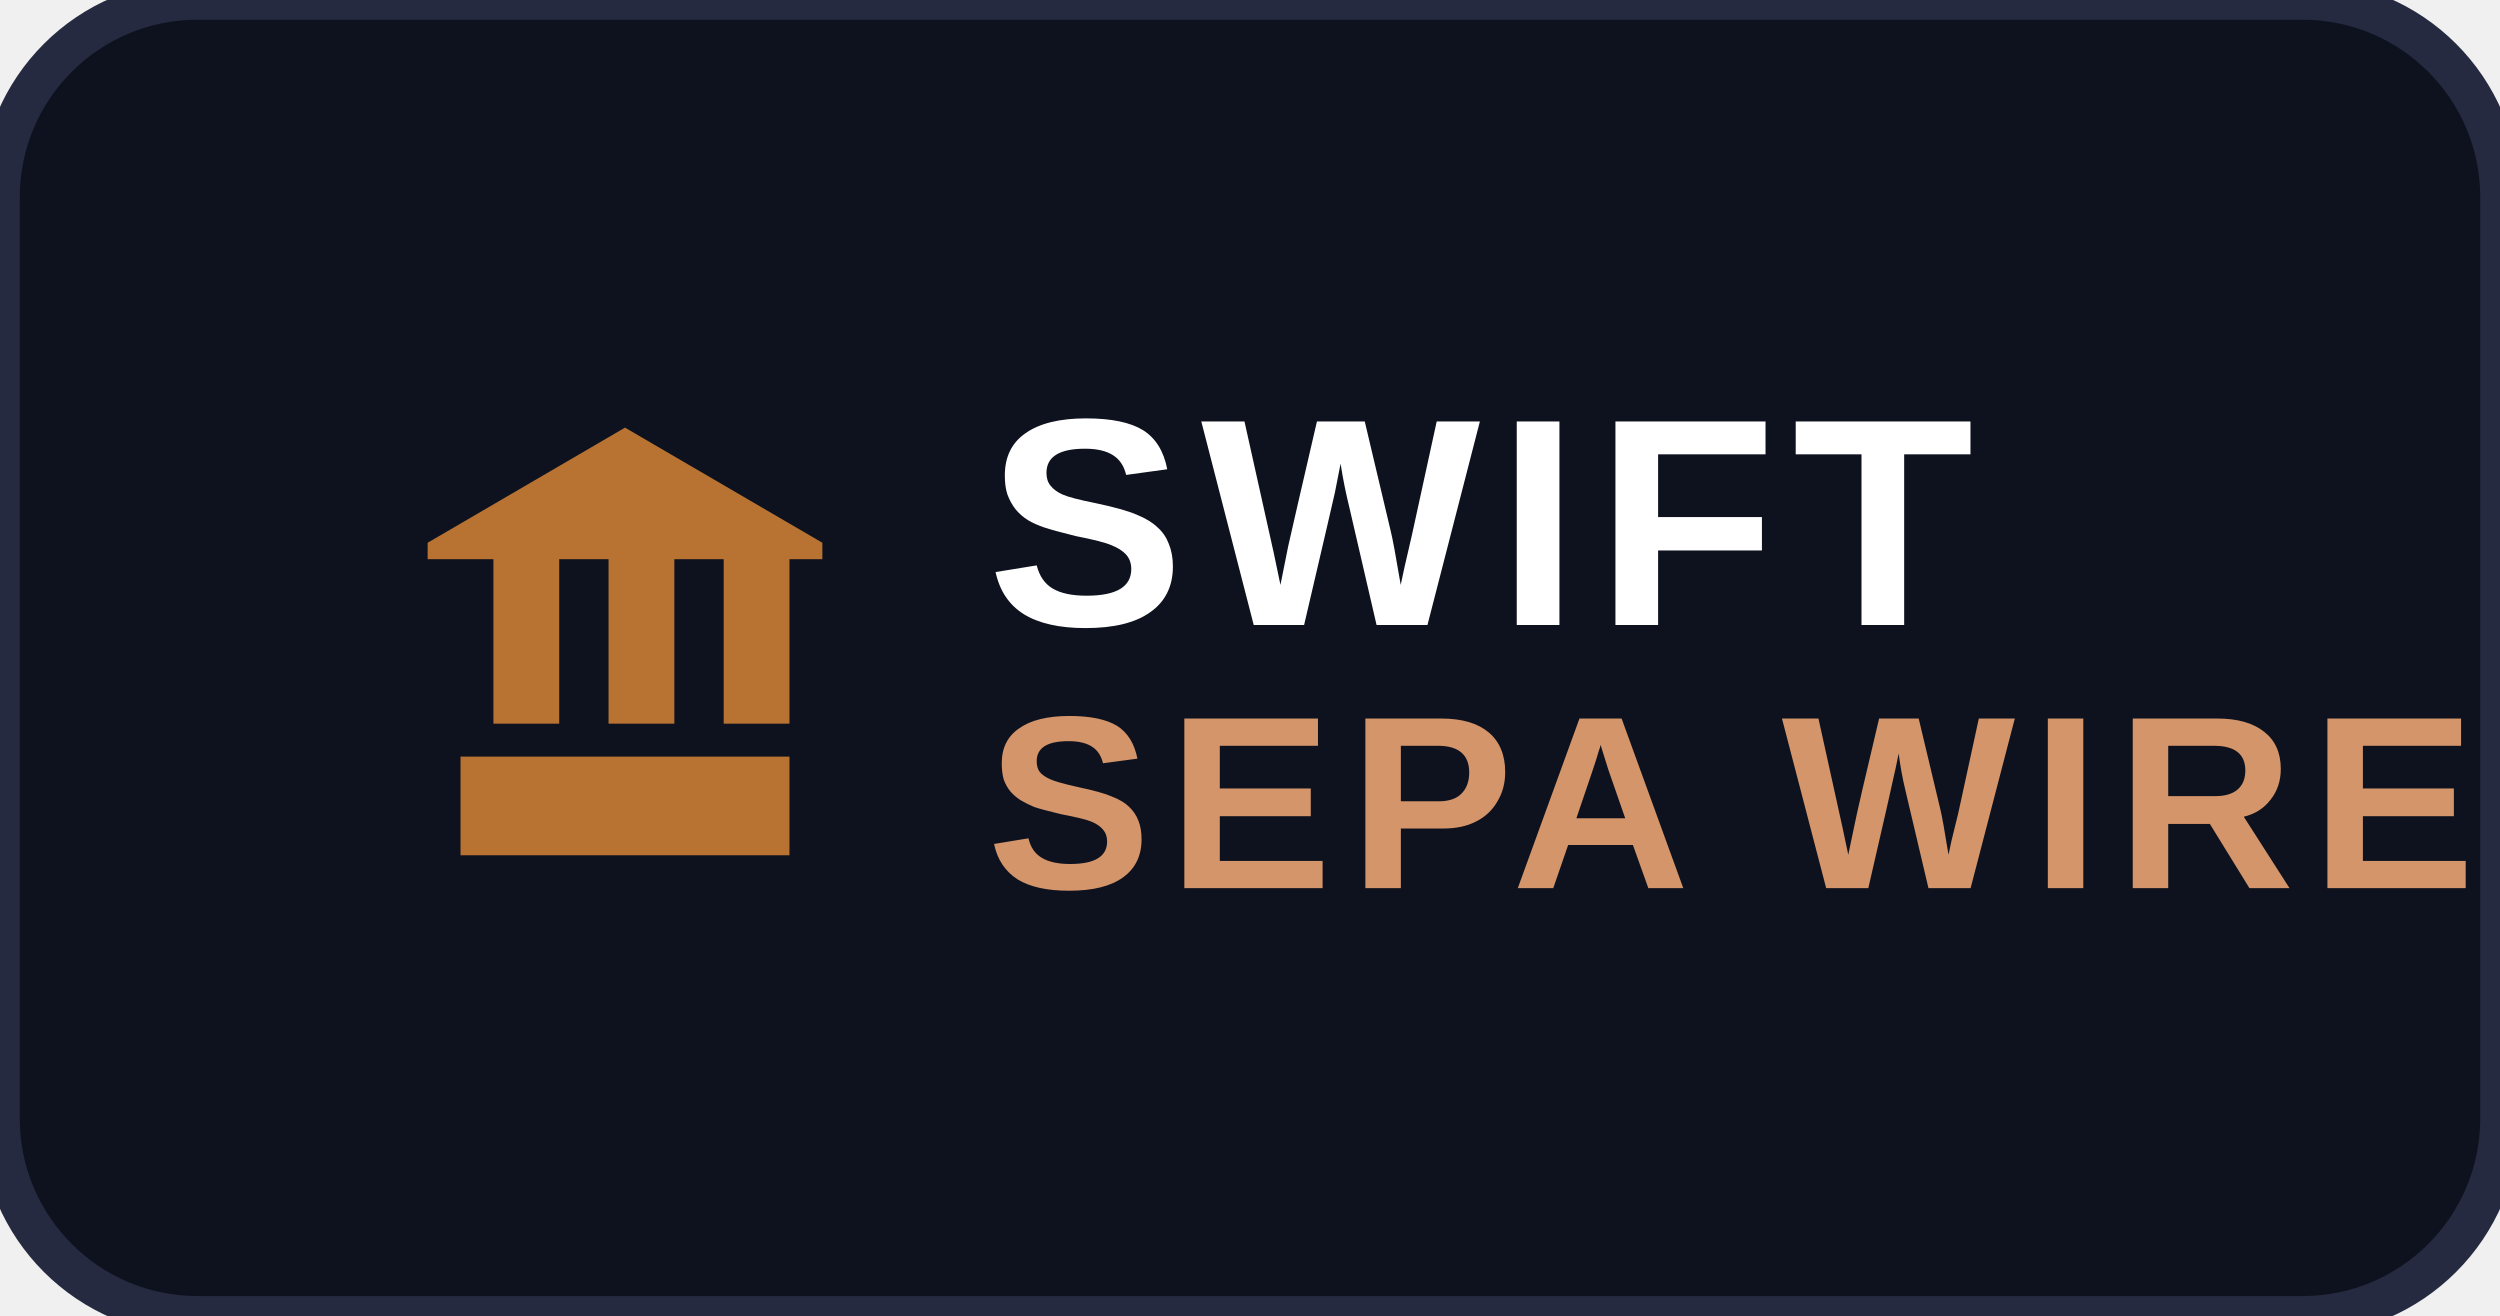
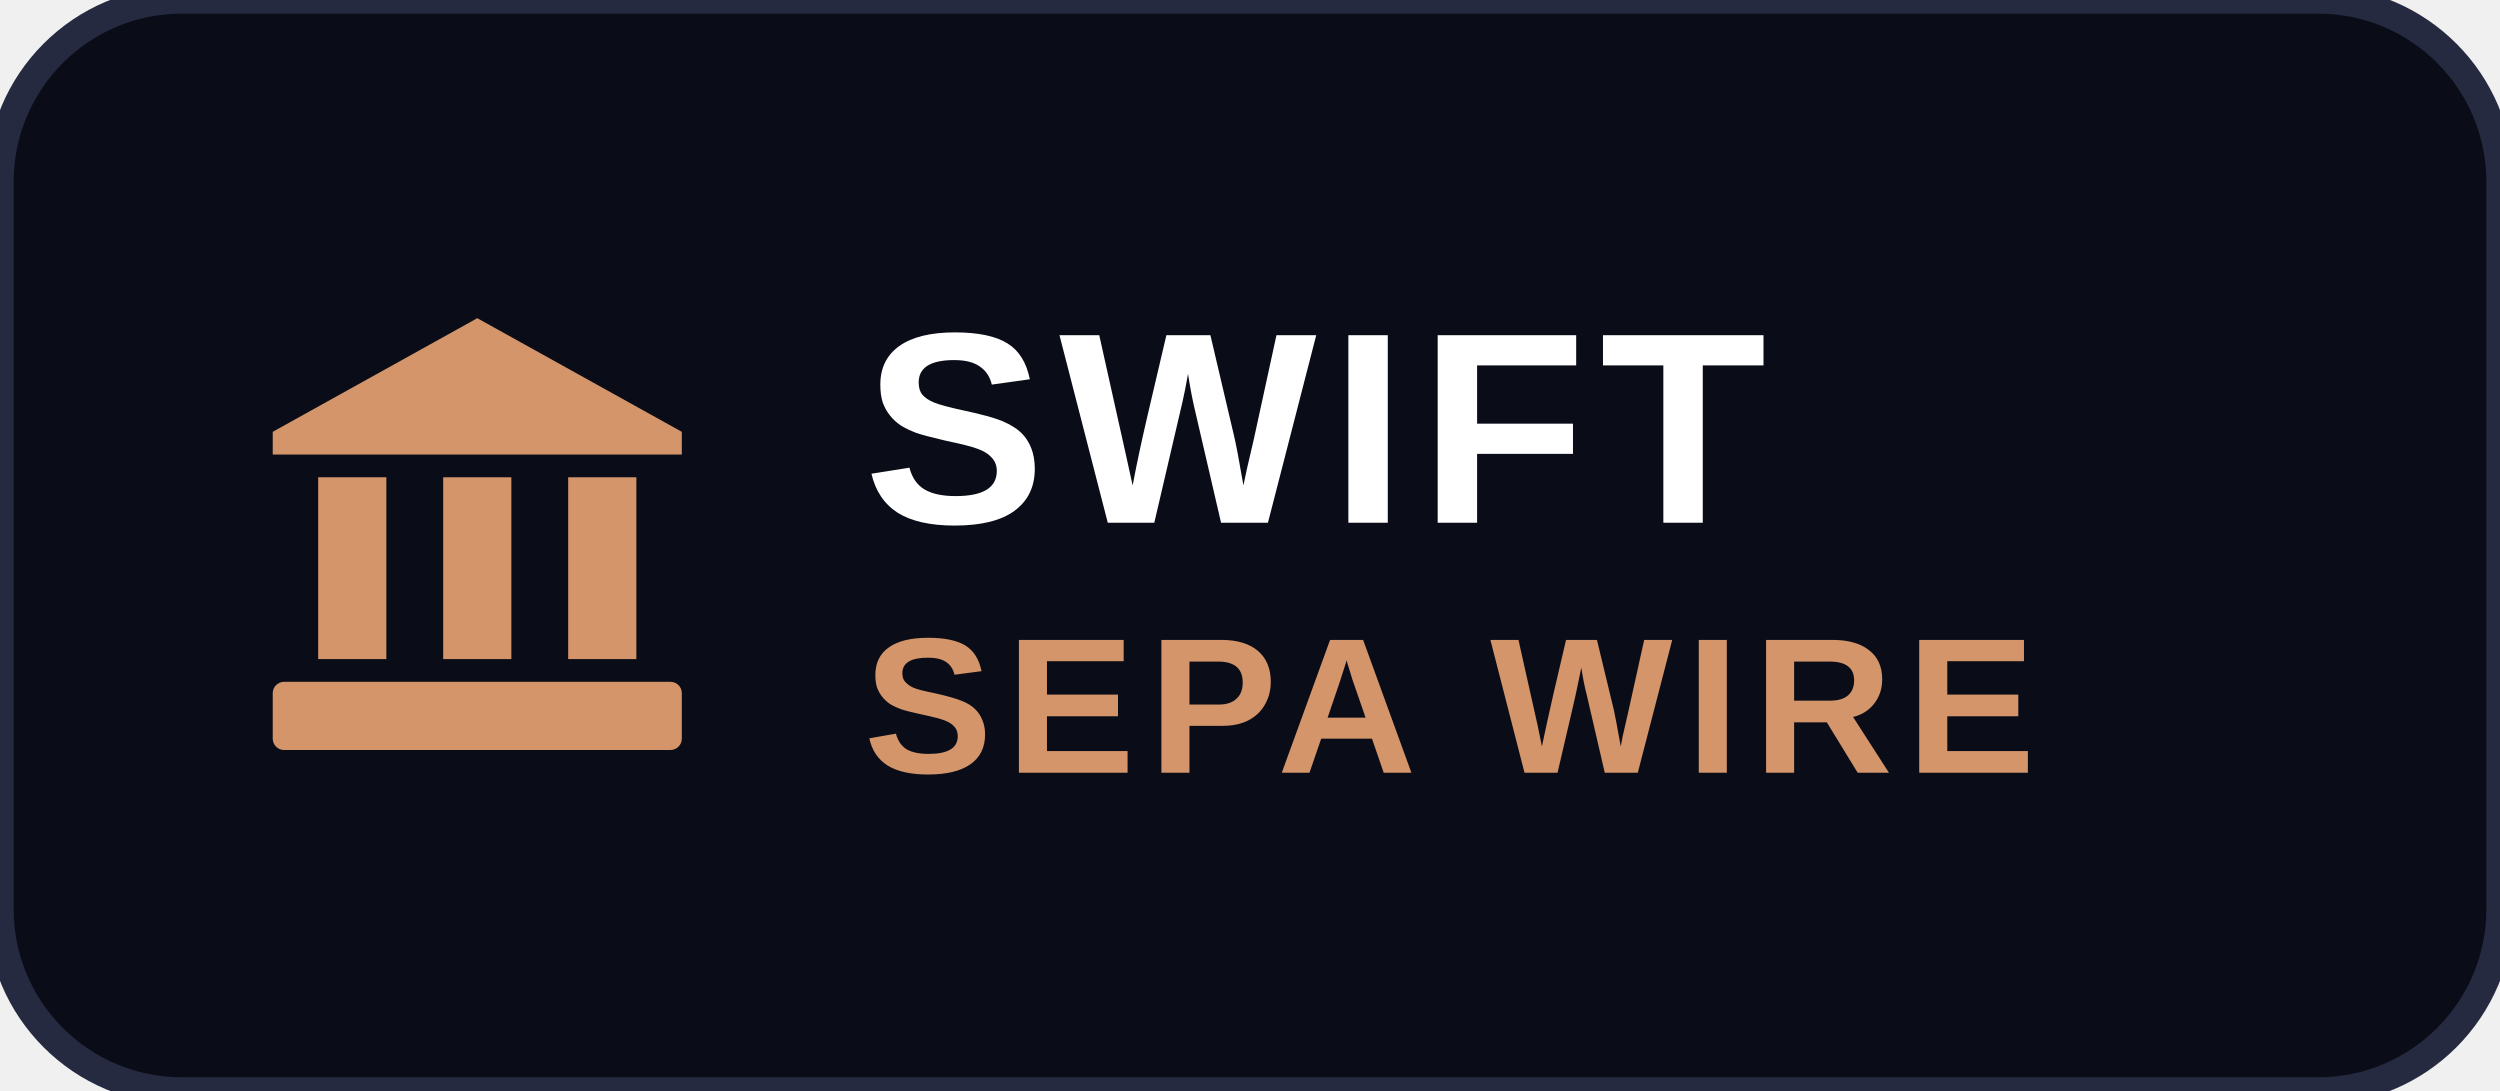
- <svg xmlns="http://www.w3.org/2000/svg" viewBox="0 0 76 40" fill="none">
-   <rect width="76" height="40" rx="6" fill="#0E121E" stroke="#252A40" stroke-width="1.2" />
-   <path d="M14 26V23H24V26H14ZM15 22V17H17V22H15ZM18.5 22V17H20.5V22H18.5ZM22 22V17H24V22H22ZM19 13L13 16.5V17H25V16.5L19 13Z" fill="#b87333" />
-   <text x="30" y="19" fill="#FFFFFF" font-family="monospace, Arial, sans-serif" font-weight="700" font-size="9" letter-spacing="0.5">SWIFT</text>
-   <text x="30" y="27" fill="#d4956b" font-family="monospace, Arial, sans-serif" font-weight="600" font-size="7.5" letter-spacing="0.5">SEPA WIRE</text>
+ <svg xmlns="http://www.w3.org/2000/svg" viewBox="0 0 110 48" fill="none">
+   <rect width="110" height="48" rx="8" fill="#0A0D18" stroke="#252A40" stroke-width="1.2" />
+   <g transform="translate(10, 12)">
+     <path d="M11 2L2 7V8H20V7L11 2Z" fill="#d4956b" />
+     <rect x="4" y="9" width="3" height="8" fill="#d4956b" />
+     <rect x="9.5" y="9" width="3" height="8" fill="#d4956b" />
+     <rect x="15" y="9" width="3" height="8" fill="#d4956b" />
+     <rect x="2" y="18" width="18" height="3" rx="0.5" fill="#d4956b" />
+   </g>
+   <text x="38" y="23" fill="#FFFFFF" font-family="'Helvetica Neue', Arial, sans-serif" font-weight="800" font-size="12" letter-spacing="0.6">SWIFT</text>
+   <text x="38" y="34" fill="#d4956b" font-family="'Helvetica Neue', Arial, sans-serif" font-weight="700" font-size="8.5" letter-spacing="0.6">SEPA WIRE</text>
</svg>
